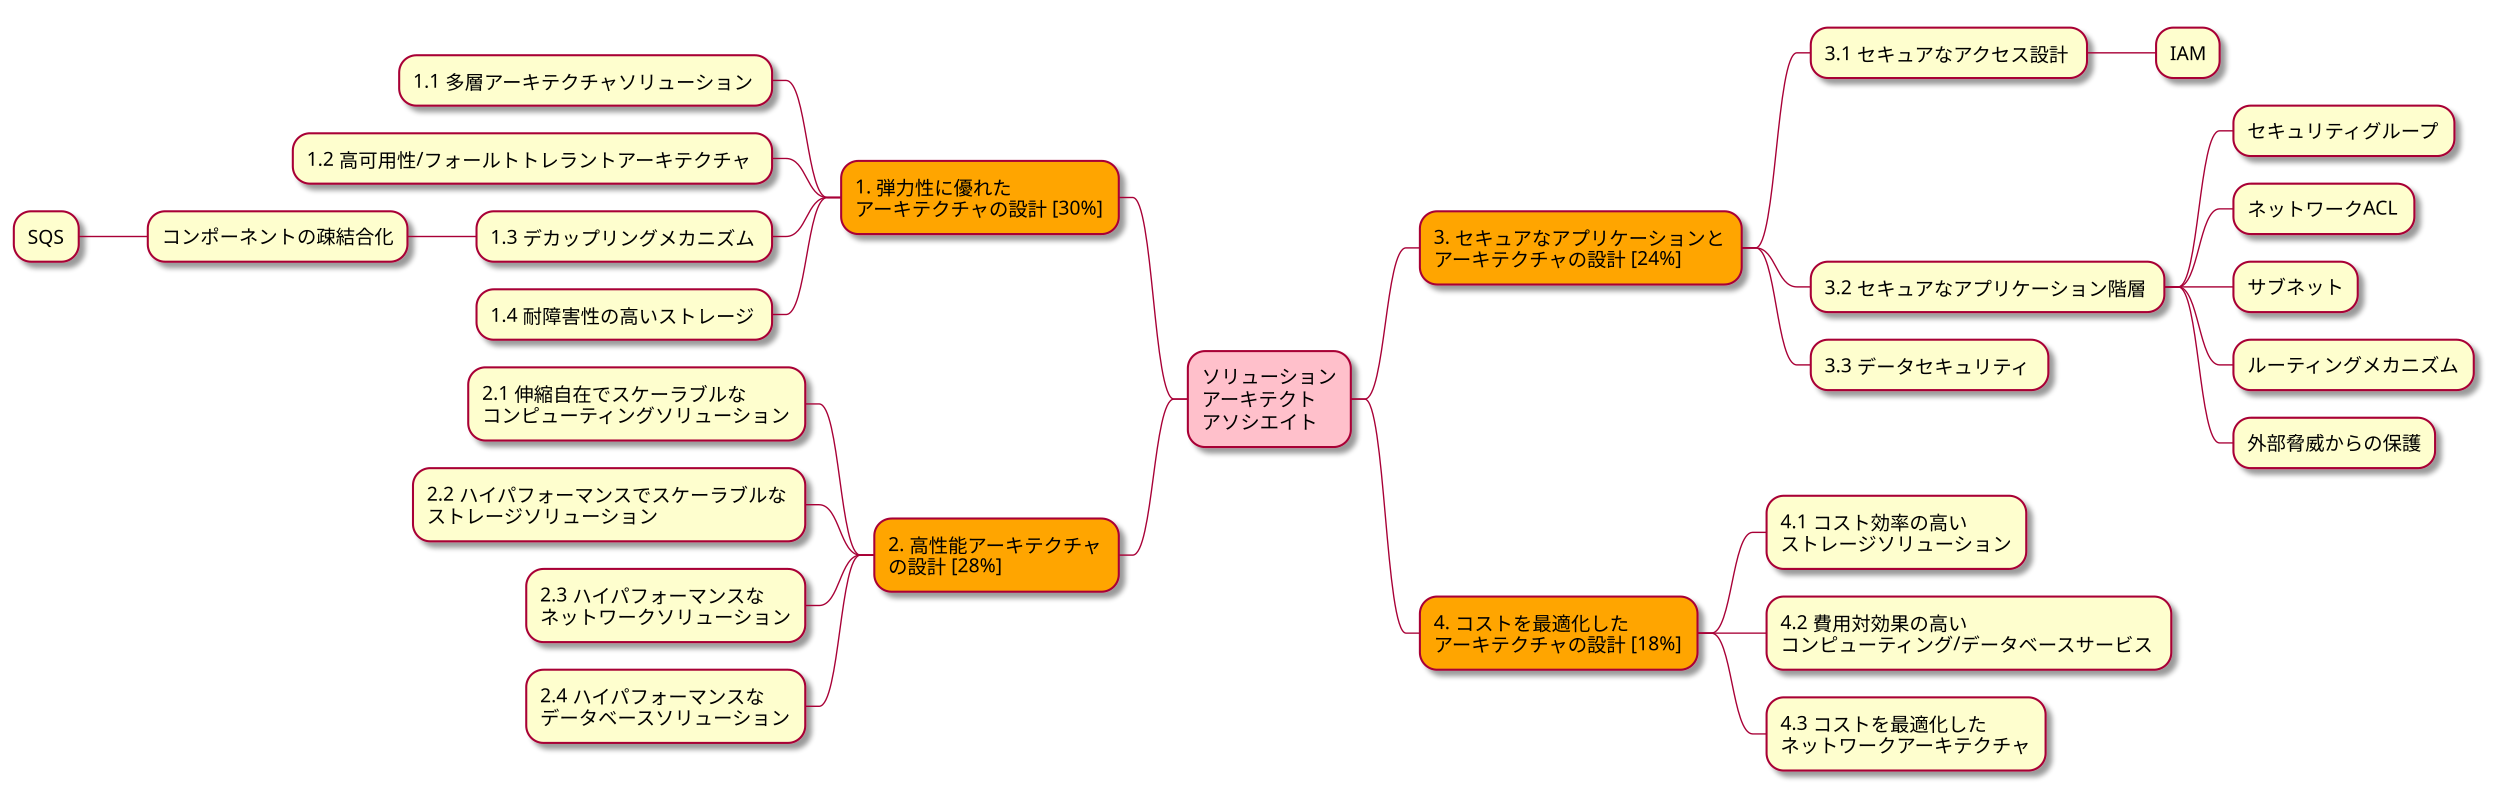
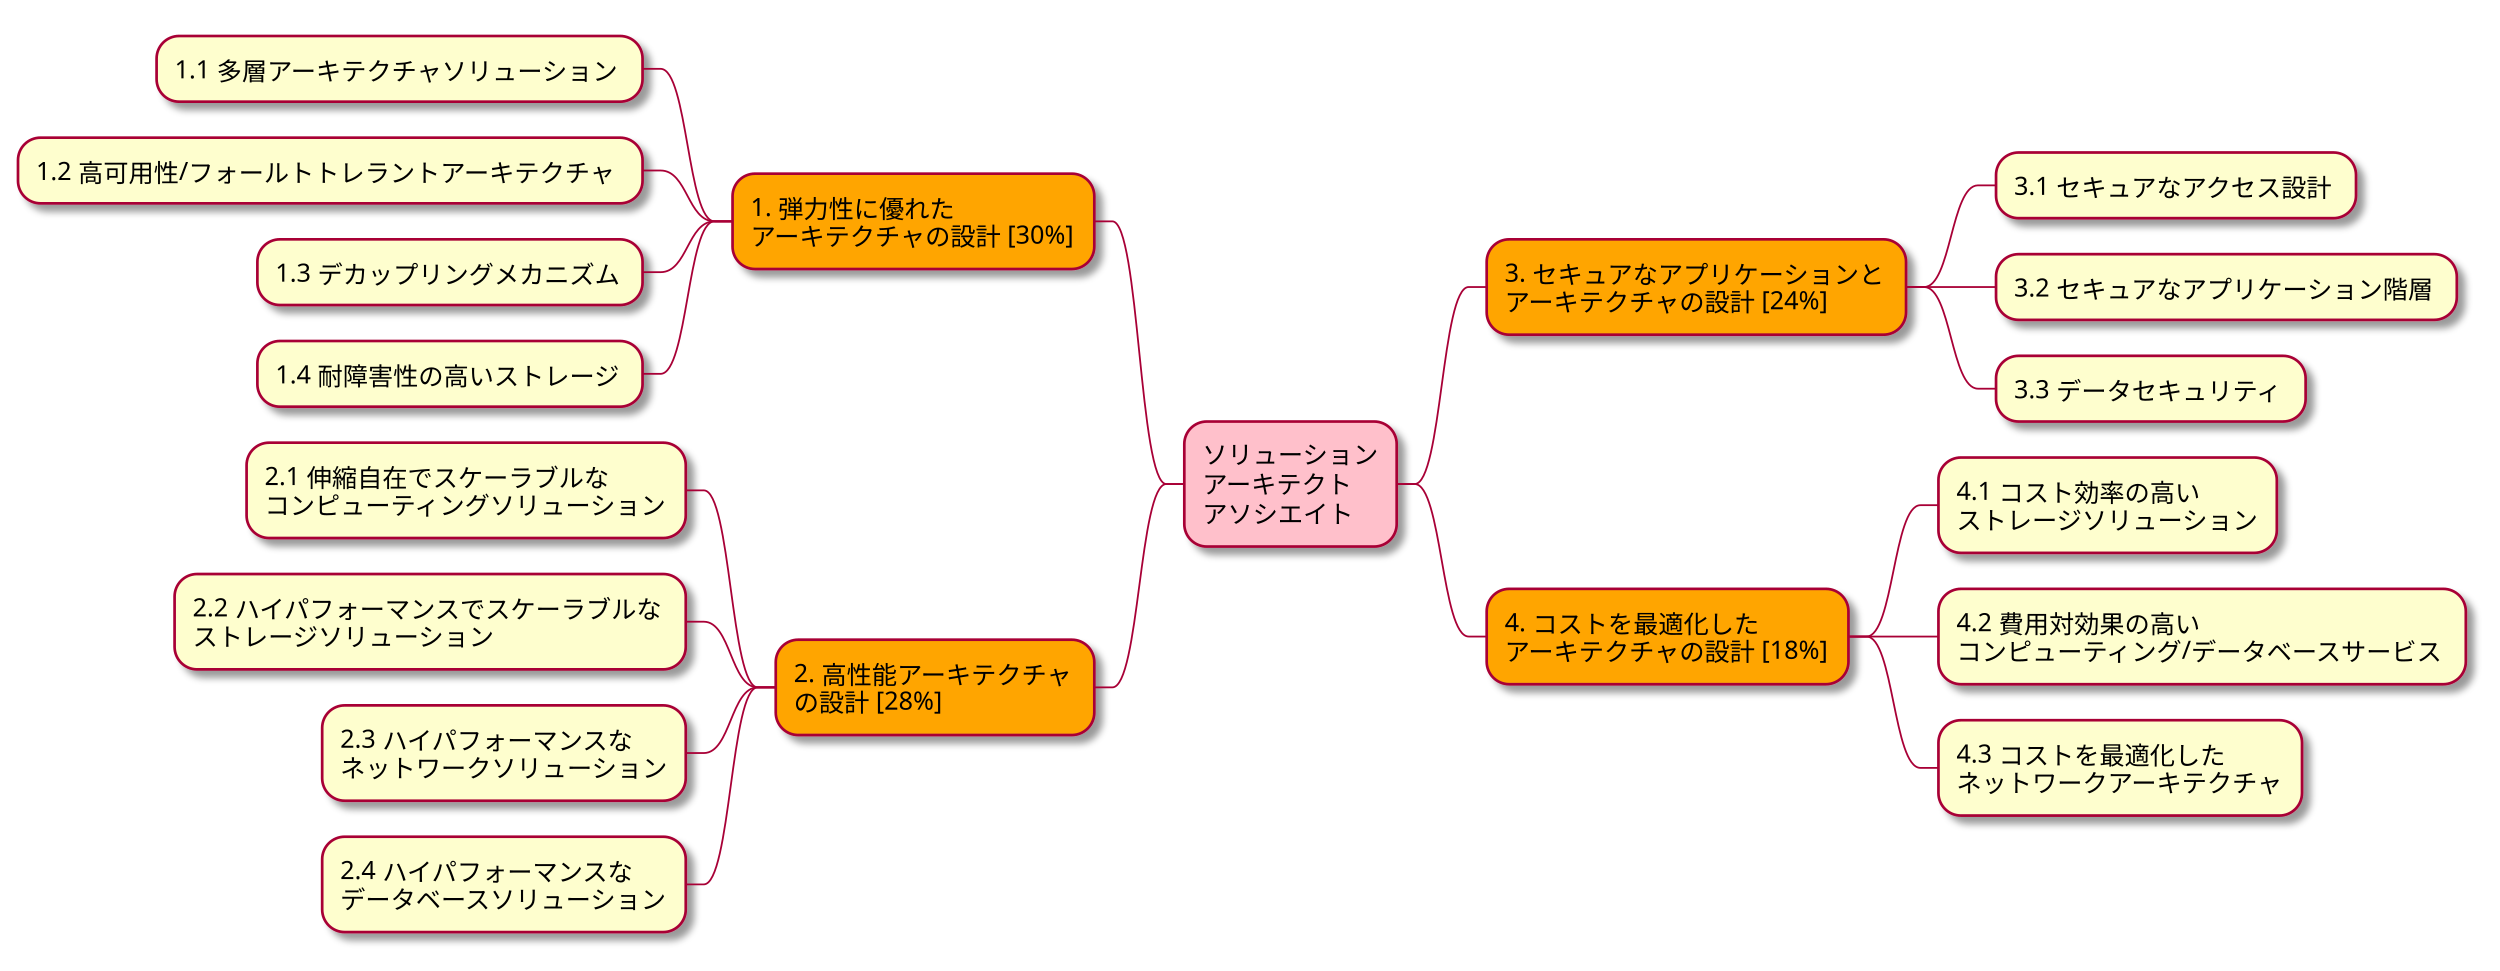
- <svg xmlns="http://www.w3.org/2000/svg" contentScriptType="application/ecmascript" contentStyleType="text/css" height="579px" preserveAspectRatio="none" style="width:1810px;height:579px;background:#FFFFFF;" version="1.1" viewBox="0 0 1810 579" width="1810px" zoomAndPan="magnify">
+ <svg xmlns="http://www.w3.org/2000/svg" contentScriptType="application/ecmascript" contentStyleType="text/css" height="539px" preserveAspectRatio="none" style="width:1389px;height:539px;background:#FFFFFF;" version="1.1" viewBox="0 0 1389 539" width="1389px" zoomAndPan="magnify">
  <defs>
-     <filter height="300%" id="fc84j3zv2wk9x" width="300%" x="-1" y="-1">
+     <filter height="300%" id="fx1jewnfu6ph6" width="300%" x="-1" y="-1">
      <feGaussianBlur result="blurOut" stdDeviation="2.0" />
      <feColorMatrix in="blurOut" result="blurOut2" type="matrix" values="0 0 0 0 0 0 0 0 0 0 0 0 0 0 0 0 0 0 .4 0" />
      <feOffset dx="4.0" dy="4.0" in="blurOut2" result="blurOut3" />
      <feBlend in="SourceGraphic" in2="blurOut3" mode="normal" />
    </filter>
  </defs>
  <g>
-     <rect fill="#FFC0CB" filter="url(#fc84j3zv2wk9x)" height="69.465" rx="12.5" ry="12.5" style="stroke:#A80036;stroke-width:1.5;" width="118" x="860" y="254.197" />
-     <text fill="#000000" font-family="sans-serif" font-size="14" lengthAdjust="spacing" textLength="98" x="870" y="277.732">ソリューション</text>
-     <text fill="#000000" font-family="sans-serif" font-size="14" lengthAdjust="spacing" textLength="84" x="870" y="294.221">アーキテクト</text>
-     <text fill="#000000" font-family="sans-serif" font-size="14" lengthAdjust="spacing" textLength="84" x="870" y="310.709">アソシエイト</text>
-     <rect fill="#FFA500" filter="url(#fc84j3zv2wk9x)" height="52.977" rx="12.5" ry="12.5" style="stroke:#A80036;stroke-width:1.5;" width="233" x="1028" y="152.977" />
-     <text fill="#000000" font-family="sans-serif" font-size="14" lengthAdjust="spacing" textLength="213" x="1038" y="176.512">3. セキュアなアプリケーションと</text>
-     <text fill="#000000" font-family="sans-serif" font-size="14" lengthAdjust="spacing" textLength="181" x="1038" y="193">アーキテクチャの設計 [24%]</text>
-     <rect fill="#FEFECE" filter="url(#fc84j3zv2wk9x)" height="36.488" rx="12.5" ry="12.5" style="stroke:#A80036;stroke-width:1.5;" width="200" x="1311" y="20" />
-     <text fill="#000000" font-family="sans-serif" font-size="14" lengthAdjust="spacing" textLength="180" x="1321" y="43.535">3.1 セキュアなアクセス設計</text>
-     <rect fill="#FEFECE" filter="url(#fc84j3zv2wk9x)" height="36.488" rx="12.5" ry="12.5" style="stroke:#A80036;stroke-width:1.5;" width="46" x="1561" y="20" />
-     <text fill="#000000" font-family="sans-serif" font-size="14" lengthAdjust="spacing" textLength="26" x="1571" y="43.535">IAM</text>
-     <path d="M1511,38.244 L1521,38.244 C1536,38.244 1536,38.244 1551,38.244 L1561,38.244 " fill="none" style="stroke:#A80036;stroke-width:1.0;" />
-     <path d="M1261,179.465 L1271,179.465 C1286,179.465 1286,38.244 1301,38.244 L1311,38.244 " fill="none" style="stroke:#A80036;stroke-width:1.0;" />
-     <rect fill="#FEFECE" filter="url(#fc84j3zv2wk9x)" height="36.488" rx="12.5" ry="12.5" style="stroke:#A80036;stroke-width:1.5;" width="256" x="1311" y="189.465" />
-     <text fill="#000000" font-family="sans-serif" font-size="14" lengthAdjust="spacing" textLength="236" x="1321" y="213">3.2 セキュアなアプリケーション階層</text>
-     <rect fill="#FEFECE" filter="url(#fc84j3zv2wk9x)" height="36.488" rx="12.5" ry="12.5" style="stroke:#A80036;stroke-width:1.5;" width="160" x="1617" y="76.488" />
-     <text fill="#000000" font-family="sans-serif" font-size="14" lengthAdjust="spacing" textLength="140" x="1627" y="100.023">セキュリティグループ</text>
-     <path d="M1567,207.709 L1577,207.709 C1592,207.709 1592,94.732 1607,94.732 L1617,94.732 " fill="none" style="stroke:#A80036;stroke-width:1.0;" />
-     <rect fill="#FEFECE" filter="url(#fc84j3zv2wk9x)" height="36.488" rx="12.5" ry="12.5" style="stroke:#A80036;stroke-width:1.5;" width="131" x="1617" y="132.977" />
-     <text fill="#000000" font-family="sans-serif" font-size="14" lengthAdjust="spacing" textLength="111" x="1627" y="156.512">ネットワークACL</text>
-     <path d="M1567,207.709 L1577,207.709 C1592,207.709 1592,151.221 1607,151.221 L1617,151.221 " fill="none" style="stroke:#A80036;stroke-width:1.0;" />
-     <rect fill="#FEFECE" filter="url(#fc84j3zv2wk9x)" height="36.488" rx="12.5" ry="12.5" style="stroke:#A80036;stroke-width:1.5;" width="90" x="1617" y="189.465" />
-     <text fill="#000000" font-family="sans-serif" font-size="14" lengthAdjust="spacing" textLength="70" x="1627" y="213">サブネット</text>
-     <path d="M1567,207.709 L1577,207.709 C1592,207.709 1592,207.709 1607,207.709 L1617,207.709 " fill="none" style="stroke:#A80036;stroke-width:1.0;" />
-     <rect fill="#FEFECE" filter="url(#fc84j3zv2wk9x)" height="36.488" rx="12.5" ry="12.5" style="stroke:#A80036;stroke-width:1.5;" width="174" x="1617" y="245.953" />
-     <text fill="#000000" font-family="sans-serif" font-size="14" lengthAdjust="spacing" textLength="154" x="1627" y="269.488">ルーティングメカニズム</text>
-     <path d="M1567,207.709 L1577,207.709 C1592,207.709 1592,264.197 1607,264.197 L1617,264.197 " fill="none" style="stroke:#A80036;stroke-width:1.0;" />
-     <rect fill="#FEFECE" filter="url(#fc84j3zv2wk9x)" height="36.488" rx="12.5" ry="12.5" style="stroke:#A80036;stroke-width:1.5;" width="146" x="1617" y="302.441" />
-     <text fill="#000000" font-family="sans-serif" font-size="14" lengthAdjust="spacing" textLength="126" x="1627" y="325.977">外部脅威からの保護</text>
-     <path d="M1567,207.709 L1577,207.709 C1592,207.709 1592,320.685 1607,320.685 L1617,320.685 " fill="none" style="stroke:#A80036;stroke-width:1.0;" />
-     <path d="M1261,179.465 L1271,179.465 C1286,179.465 1286,207.709 1301,207.709 L1311,207.709 " fill="none" style="stroke:#A80036;stroke-width:1.0;" />
-     <rect fill="#FEFECE" filter="url(#fc84j3zv2wk9x)" height="36.488" rx="12.5" ry="12.5" style="stroke:#A80036;stroke-width:1.5;" width="172" x="1311" y="245.953" />
-     <text fill="#000000" font-family="sans-serif" font-size="14" lengthAdjust="spacing" textLength="152" x="1321" y="269.488">3.3 データセキュリティ</text>
-     <path d="M1261,179.465 L1271,179.465 C1286,179.465 1286,264.197 1301,264.197 L1311,264.197 " fill="none" style="stroke:#A80036;stroke-width:1.0;" />
-     <path d="M978,288.93 L988,288.93 C1003,288.93 1003,179.465 1018,179.465 L1028,179.465 " fill="none" style="stroke:#A80036;stroke-width:1.0;" />
-     <rect fill="#FFA500" filter="url(#fc84j3zv2wk9x)" height="52.977" rx="12.5" ry="12.5" style="stroke:#A80036;stroke-width:1.5;" width="201" x="1028" y="431.906" />
-     <text fill="#000000" font-family="sans-serif" font-size="14" lengthAdjust="spacing" textLength="143" x="1038" y="455.441">4. コストを最適化した</text>
-     <text fill="#000000" font-family="sans-serif" font-size="14" lengthAdjust="spacing" textLength="181" x="1038" y="471.93">アーキテクチャの設計 [18%]</text>
-     <rect fill="#FEFECE" filter="url(#fc84j3zv2wk9x)" height="52.977" rx="12.5" ry="12.5" style="stroke:#A80036;stroke-width:1.5;" width="188" x="1279" y="358.93" />
-     <text fill="#000000" font-family="sans-serif" font-size="14" lengthAdjust="spacing" textLength="138" x="1289" y="382.465">4.1 コスト効率の高い</text>
-     <text fill="#000000" font-family="sans-serif" font-size="14" lengthAdjust="spacing" textLength="168" x="1289" y="398.953">ストレージソリューション</text>
-     <path d="M1229,458.394 L1239,458.394 C1254,458.394 1254,385.418 1269,385.418 L1279,385.418 " fill="none" style="stroke:#A80036;stroke-width:1.0;" />
-     <rect fill="#FEFECE" filter="url(#fc84j3zv2wk9x)" height="52.977" rx="12.5" ry="12.5" style="stroke:#A80036;stroke-width:1.5;" width="293" x="1279" y="431.906" />
-     <text fill="#000000" font-family="sans-serif" font-size="14" lengthAdjust="spacing" textLength="138" x="1289" y="455.441">4.2 費用対効果の高い</text>
-     <text fill="#000000" font-family="sans-serif" font-size="14" lengthAdjust="spacing" textLength="273" x="1289" y="471.93">コンピューティング/データベースサービス</text>
-     <path d="M1229,458.394 L1239,458.394 C1254,458.394 1254,458.394 1269,458.394 L1279,458.394 " fill="none" style="stroke:#A80036;stroke-width:1.0;" />
-     <rect fill="#FEFECE" filter="url(#fc84j3zv2wk9x)" height="52.977" rx="12.5" ry="12.5" style="stroke:#A80036;stroke-width:1.5;" width="202" x="1279" y="504.883" />
-     <text fill="#000000" font-family="sans-serif" font-size="14" lengthAdjust="spacing" textLength="152" x="1289" y="528.418">4.3 コストを最適化した</text>
-     <text fill="#000000" font-family="sans-serif" font-size="14" lengthAdjust="spacing" textLength="182" x="1289" y="544.906">ネットワークアーキテクチャ</text>
-     <path d="M1229,458.394 L1239,458.394 C1254,458.394 1254,531.371 1269,531.371 L1279,531.371 " fill="none" style="stroke:#A80036;stroke-width:1.0;" />
-     <path d="M978,288.93 L988,288.93 C1003,288.93 1003,458.394 1018,458.394 L1028,458.394 " fill="none" style="stroke:#A80036;stroke-width:1.0;" />
-     <rect fill="#FFA500" filter="url(#fc84j3zv2wk9x)" height="52.977" rx="12.5" ry="12.5" style="stroke:#A80036;stroke-width:1.5;" width="201" x="609" y="116.488" />
-     <text fill="#000000" font-family="sans-serif" font-size="14" lengthAdjust="spacing" textLength="115" x="619" y="140.023">1. 弾力性に優れた</text>
-     <text fill="#000000" font-family="sans-serif" font-size="14" lengthAdjust="spacing" textLength="181" x="619" y="156.512">アーキテクチャの設計 [30%]</text>
-     <rect fill="#FEFECE" filter="url(#fc84j3zv2wk9x)" height="36.488" rx="12.5" ry="12.5" style="stroke:#A80036;stroke-width:1.5;" width="270" x="289" y="40" />
-     <text fill="#000000" font-family="sans-serif" font-size="14" lengthAdjust="spacing" textLength="250" x="299" y="63.535">1.1 多層アーキテクチャソリューション</text>
-     <path d="M609,142.977 L599,142.977 C584,142.977 584,58.244 569,58.244 L559,58.244 " fill="none" style="stroke:#A80036;stroke-width:1.0;" />
-     <rect fill="#FEFECE" filter="url(#fc84j3zv2wk9x)" height="36.488" rx="12.5" ry="12.5" style="stroke:#A80036;stroke-width:1.5;" width="347" x="212" y="96.488" />
-     <text fill="#000000" font-family="sans-serif" font-size="14" lengthAdjust="spacing" textLength="327" x="222" y="120.023">1.2 高可用性/フォールトトレラントアーキテクチャ</text>
-     <path d="M609,142.977 L599,142.977 C584,142.977 584,114.732 569,114.732 L559,114.732 " fill="none" style="stroke:#A80036;stroke-width:1.0;" />
-     <rect fill="#FEFECE" filter="url(#fc84j3zv2wk9x)" height="36.488" rx="12.5" ry="12.5" style="stroke:#A80036;stroke-width:1.5;" width="214" x="345" y="152.977" />
-     <text fill="#000000" font-family="sans-serif" font-size="14" lengthAdjust="spacing" textLength="194" x="355" y="176.512">1.3 デカップリングメカニズム</text>
-     <rect fill="#FEFECE" filter="url(#fc84j3zv2wk9x)" height="36.488" rx="12.5" ry="12.5" style="stroke:#A80036;stroke-width:1.5;" width="188" x="107" y="152.977" />
-     <text fill="#000000" font-family="sans-serif" font-size="14" lengthAdjust="spacing" textLength="168" x="117" y="176.512">コンポーネントの疎結合化</text>
-     <rect fill="#FEFECE" filter="url(#fc84j3zv2wk9x)" height="36.488" rx="12.5" ry="12.5" style="stroke:#A80036;stroke-width:1.5;" width="47" x="10" y="152.977" />
-     <text fill="#000000" font-family="sans-serif" font-size="14" lengthAdjust="spacing" textLength="27" x="20" y="176.512">SQS</text>
-     <path d="M107,171.221 L97,171.221 C82,171.221 82,171.221 67,171.221 L57,171.221 " fill="none" style="stroke:#A80036;stroke-width:1.0;" />
-     <path d="M345,171.221 L335,171.221 C320,171.221 320,171.221 305,171.221 L295,171.221 " fill="none" style="stroke:#A80036;stroke-width:1.0;" />
-     <path d="M609,142.977 L599,142.977 C584,142.977 584,171.221 569,171.221 L559,171.221 " fill="none" style="stroke:#A80036;stroke-width:1.0;" />
-     <rect fill="#FEFECE" filter="url(#fc84j3zv2wk9x)" height="36.488" rx="12.5" ry="12.5" style="stroke:#A80036;stroke-width:1.5;" width="214" x="345" y="209.465" />
-     <text fill="#000000" font-family="sans-serif" font-size="14" lengthAdjust="spacing" textLength="194" x="355" y="233">1.4 耐障害性の高いストレージ</text>
-     <path d="M609,142.977 L599,142.977 C584,142.977 584,227.709 569,227.709 L559,227.709 " fill="none" style="stroke:#A80036;stroke-width:1.0;" />
-     <path d="M860,288.93 L850,288.93 C835,288.93 835,142.977 820,142.977 L810,142.977 " fill="none" style="stroke:#A80036;stroke-width:1.0;" />
-     <rect fill="#FFA500" filter="url(#fc84j3zv2wk9x)" height="52.977" rx="12.5" ry="12.5" style="stroke:#A80036;stroke-width:1.5;" width="177" x="633" y="375.418" />
-     <text fill="#000000" font-family="sans-serif" font-size="14" lengthAdjust="spacing" textLength="157" x="643" y="398.953">2. 高性能アーキテクチャ</text>
-     <text fill="#000000" font-family="sans-serif" font-size="14" lengthAdjust="spacing" textLength="83" x="643" y="415.441">の設計 [28%]</text>
-     <rect fill="#FEFECE" filter="url(#fc84j3zv2wk9x)" height="52.977" rx="12.5" ry="12.5" style="stroke:#A80036;stroke-width:1.5;" width="244" x="339" y="265.953" />
-     <text fill="#000000" font-family="sans-serif" font-size="14" lengthAdjust="spacing" textLength="194" x="349" y="289.488">2.1 伸縮自在でスケーラブルな</text>
-     <text fill="#000000" font-family="sans-serif" font-size="14" lengthAdjust="spacing" textLength="224" x="349" y="305.977">コンピューティングソリューション</text>
-     <path d="M633,401.906 L623,401.906 C608,401.906 608,292.441 593,292.441 L583,292.441 " fill="none" style="stroke:#A80036;stroke-width:1.0;" />
-     <rect fill="#FEFECE" filter="url(#fc84j3zv2wk9x)" height="52.977" rx="12.5" ry="12.5" style="stroke:#A80036;stroke-width:1.5;" width="284" x="299" y="338.93" />
-     <text fill="#000000" font-family="sans-serif" font-size="14" lengthAdjust="spacing" textLength="264" x="309" y="362.465">2.2 ハイパフォーマンスでスケーラブルな</text>
-     <text fill="#000000" font-family="sans-serif" font-size="14" lengthAdjust="spacing" textLength="168" x="309" y="378.953">ストレージソリューション</text>
-     <path d="M633,401.906 L623,401.906 C608,401.906 608,365.418 593,365.418 L583,365.418 " fill="none" style="stroke:#A80036;stroke-width:1.0;" />
-     <rect fill="#FEFECE" filter="url(#fc84j3zv2wk9x)" height="52.977" rx="12.5" ry="12.5" style="stroke:#A80036;stroke-width:1.5;" width="202" x="381" y="411.906" />
-     <text fill="#000000" font-family="sans-serif" font-size="14" lengthAdjust="spacing" textLength="166" x="391" y="435.441">2.3 ハイパフォーマンスな</text>
-     <text fill="#000000" font-family="sans-serif" font-size="14" lengthAdjust="spacing" textLength="182" x="391" y="451.93">ネットワークソリューション</text>
-     <path d="M633,401.906 L623,401.906 C608,401.906 608,438.394 593,438.394 L583,438.394 " fill="none" style="stroke:#A80036;stroke-width:1.0;" />
-     <rect fill="#FEFECE" filter="url(#fc84j3zv2wk9x)" height="52.977" rx="12.5" ry="12.5" style="stroke:#A80036;stroke-width:1.5;" width="202" x="381" y="484.883" />
-     <text fill="#000000" font-family="sans-serif" font-size="14" lengthAdjust="spacing" textLength="166" x="391" y="508.418">2.4 ハイパフォーマンスな</text>
-     <text fill="#000000" font-family="sans-serif" font-size="14" lengthAdjust="spacing" textLength="182" x="391" y="524.906">データベースソリューション</text>
-     <path d="M633,401.906 L623,401.906 C608,401.906 608,511.371 593,511.371 L583,511.371 " fill="none" style="stroke:#A80036;stroke-width:1.0;" />
-     <path d="M860,288.93 L850,288.93 C835,288.93 835,401.906 820,401.906 L810,401.906 " fill="none" style="stroke:#A80036;stroke-width:1.0;" />
+     <rect fill="#FFC0CB" filter="url(#fx1jewnfu6ph6)" height="69.465" rx="12.5" ry="12.5" style="stroke:#A80036;stroke-width:1.5;" width="118" x="658" y="234.197" />
+     <text fill="#000000" font-family="sans-serif" font-size="14" lengthAdjust="spacing" textLength="98" x="668" y="257.732">ソリューション</text>
+     <text fill="#000000" font-family="sans-serif" font-size="14" lengthAdjust="spacing" textLength="84" x="668" y="274.221">アーキテクト</text>
+     <text fill="#000000" font-family="sans-serif" font-size="14" lengthAdjust="spacing" textLength="84" x="668" y="290.709">アソシエイト</text>
+     <rect fill="#FFA500" filter="url(#fx1jewnfu6ph6)" height="52.977" rx="12.5" ry="12.5" style="stroke:#A80036;stroke-width:1.5;" width="233" x="826" y="132.977" />
+     <text fill="#000000" font-family="sans-serif" font-size="14" lengthAdjust="spacing" textLength="213" x="836" y="156.512">3. セキュアなアプリケーションと</text>
+     <text fill="#000000" font-family="sans-serif" font-size="14" lengthAdjust="spacing" textLength="181" x="836" y="173">アーキテクチャの設計 [24%]</text>
+     <rect fill="#FEFECE" filter="url(#fx1jewnfu6ph6)" height="36.488" rx="12.5" ry="12.5" style="stroke:#A80036;stroke-width:1.5;" width="200" x="1109" y="84.732" />
+     <text fill="#000000" font-family="sans-serif" font-size="14" lengthAdjust="spacing" textLength="180" x="1119" y="108.268">3.1 セキュアなアクセス設計</text>
+     <path d="M1059,159.465 L1069,159.465 C1084,159.465 1084,102.977 1099,102.977 L1109,102.977 " fill="none" style="stroke:#A80036;stroke-width:1.0;" />
+     <rect fill="#FEFECE" filter="url(#fx1jewnfu6ph6)" height="36.488" rx="12.5" ry="12.5" style="stroke:#A80036;stroke-width:1.5;" width="256" x="1109" y="141.221" />
+     <text fill="#000000" font-family="sans-serif" font-size="14" lengthAdjust="spacing" textLength="236" x="1119" y="164.756">3.2 セキュアなアプリケーション階層</text>
+     <path d="M1059,159.465 L1069,159.465 C1084,159.465 1084,159.465 1099,159.465 L1109,159.465 " fill="none" style="stroke:#A80036;stroke-width:1.0;" />
+     <rect fill="#FEFECE" filter="url(#fx1jewnfu6ph6)" height="36.488" rx="12.5" ry="12.5" style="stroke:#A80036;stroke-width:1.5;" width="172" x="1109" y="197.709" />
+     <text fill="#000000" font-family="sans-serif" font-size="14" lengthAdjust="spacing" textLength="152" x="1119" y="221.244">3.3 データセキュリティ</text>
+     <path d="M1059,159.465 L1069,159.465 C1084,159.465 1084,215.953 1099,215.953 L1109,215.953 " fill="none" style="stroke:#A80036;stroke-width:1.0;" />
+     <path d="M776,268.93 L786,268.93 C801,268.93 801,159.465 816,159.465 L826,159.465 " fill="none" style="stroke:#A80036;stroke-width:1.0;" />
+     <rect fill="#FFA500" filter="url(#fx1jewnfu6ph6)" height="52.977" rx="12.5" ry="12.5" style="stroke:#A80036;stroke-width:1.5;" width="201" x="826" y="327.174" />
+     <text fill="#000000" font-family="sans-serif" font-size="14" lengthAdjust="spacing" textLength="143" x="836" y="350.709">4. コストを最適化した</text>
+     <text fill="#000000" font-family="sans-serif" font-size="14" lengthAdjust="spacing" textLength="181" x="836" y="367.197">アーキテクチャの設計 [18%]</text>
+     <rect fill="#FEFECE" filter="url(#fx1jewnfu6ph6)" height="52.977" rx="12.5" ry="12.5" style="stroke:#A80036;stroke-width:1.5;" width="188" x="1077" y="254.197" />
+     <text fill="#000000" font-family="sans-serif" font-size="14" lengthAdjust="spacing" textLength="138" x="1087" y="277.732">4.1 コスト効率の高い</text>
+     <text fill="#000000" font-family="sans-serif" font-size="14" lengthAdjust="spacing" textLength="168" x="1087" y="294.221">ストレージソリューション</text>
+     <path d="M1027,353.662 L1037,353.662 C1052,353.662 1052,280.685 1067,280.685 L1077,280.685 " fill="none" style="stroke:#A80036;stroke-width:1.0;" />
+     <rect fill="#FEFECE" filter="url(#fx1jewnfu6ph6)" height="52.977" rx="12.5" ry="12.5" style="stroke:#A80036;stroke-width:1.5;" width="293" x="1077" y="327.174" />
+     <text fill="#000000" font-family="sans-serif" font-size="14" lengthAdjust="spacing" textLength="138" x="1087" y="350.709">4.2 費用対効果の高い</text>
+     <text fill="#000000" font-family="sans-serif" font-size="14" lengthAdjust="spacing" textLength="273" x="1087" y="367.197">コンピューティング/データベースサービス</text>
+     <path d="M1027,353.662 L1037,353.662 C1052,353.662 1052,353.662 1067,353.662 L1077,353.662 " fill="none" style="stroke:#A80036;stroke-width:1.0;" />
+     <rect fill="#FEFECE" filter="url(#fx1jewnfu6ph6)" height="52.977" rx="12.5" ry="12.5" style="stroke:#A80036;stroke-width:1.5;" width="202" x="1077" y="400.15" />
+     <text fill="#000000" font-family="sans-serif" font-size="14" lengthAdjust="spacing" textLength="152" x="1087" y="423.685">4.3 コストを最適化した</text>
+     <text fill="#000000" font-family="sans-serif" font-size="14" lengthAdjust="spacing" textLength="182" x="1087" y="440.174">ネットワークアーキテクチャ</text>
+     <path d="M1027,353.662 L1037,353.662 C1052,353.662 1052,426.639 1067,426.639 L1077,426.639 " fill="none" style="stroke:#A80036;stroke-width:1.0;" />
+     <path d="M776,268.93 L786,268.93 C801,268.93 801,353.662 816,353.662 L826,353.662 " fill="none" style="stroke:#A80036;stroke-width:1.0;" />
+     <rect fill="#FFA500" filter="url(#fx1jewnfu6ph6)" height="52.977" rx="12.5" ry="12.5" style="stroke:#A80036;stroke-width:1.5;" width="201" x="407" y="96.488" />
+     <text fill="#000000" font-family="sans-serif" font-size="14" lengthAdjust="spacing" textLength="115" x="417" y="120.023">1. 弾力性に優れた</text>
+     <text fill="#000000" font-family="sans-serif" font-size="14" lengthAdjust="spacing" textLength="181" x="417" y="136.512">アーキテクチャの設計 [30%]</text>
+     <rect fill="#FEFECE" filter="url(#fx1jewnfu6ph6)" height="36.488" rx="12.5" ry="12.5" style="stroke:#A80036;stroke-width:1.5;" width="270" x="87" y="20" />
+     <text fill="#000000" font-family="sans-serif" font-size="14" lengthAdjust="spacing" textLength="250" x="97" y="43.535">1.1 多層アーキテクチャソリューション</text>
+     <path d="M407,122.977 L397,122.977 C382,122.977 382,38.244 367,38.244 L357,38.244 " fill="none" style="stroke:#A80036;stroke-width:1.0;" />
+     <rect fill="#FEFECE" filter="url(#fx1jewnfu6ph6)" height="36.488" rx="12.5" ry="12.5" style="stroke:#A80036;stroke-width:1.5;" width="347" x="10" y="76.488" />
+     <text fill="#000000" font-family="sans-serif" font-size="14" lengthAdjust="spacing" textLength="327" x="20" y="100.023">1.2 高可用性/フォールトトレラントアーキテクチャ</text>
+     <path d="M407,122.977 L397,122.977 C382,122.977 382,94.732 367,94.732 L357,94.732 " fill="none" style="stroke:#A80036;stroke-width:1.0;" />
+     <rect fill="#FEFECE" filter="url(#fx1jewnfu6ph6)" height="36.488" rx="12.5" ry="12.5" style="stroke:#A80036;stroke-width:1.5;" width="214" x="143" y="132.977" />
+     <text fill="#000000" font-family="sans-serif" font-size="14" lengthAdjust="spacing" textLength="194" x="153" y="156.512">1.3 デカップリングメカニズム</text>
+     <path d="M407,122.977 L397,122.977 C382,122.977 382,151.221 367,151.221 L357,151.221 " fill="none" style="stroke:#A80036;stroke-width:1.0;" />
+     <rect fill="#FEFECE" filter="url(#fx1jewnfu6ph6)" height="36.488" rx="12.5" ry="12.5" style="stroke:#A80036;stroke-width:1.5;" width="214" x="143" y="189.465" />
+     <text fill="#000000" font-family="sans-serif" font-size="14" lengthAdjust="spacing" textLength="194" x="153" y="213">1.4 耐障害性の高いストレージ</text>
+     <path d="M407,122.977 L397,122.977 C382,122.977 382,207.709 367,207.709 L357,207.709 " fill="none" style="stroke:#A80036;stroke-width:1.0;" />
+     <path d="M658,268.93 L648,268.93 C633,268.93 633,122.977 618,122.977 L608,122.977 " fill="none" style="stroke:#A80036;stroke-width:1.0;" />
+     <rect fill="#FFA500" filter="url(#fx1jewnfu6ph6)" height="52.977" rx="12.5" ry="12.5" style="stroke:#A80036;stroke-width:1.5;" width="177" x="431" y="355.418" />
+     <text fill="#000000" font-family="sans-serif" font-size="14" lengthAdjust="spacing" textLength="157" x="441" y="378.953">2. 高性能アーキテクチャ</text>
+     <text fill="#000000" font-family="sans-serif" font-size="14" lengthAdjust="spacing" textLength="83" x="441" y="395.441">の設計 [28%]</text>
+     <rect fill="#FEFECE" filter="url(#fx1jewnfu6ph6)" height="52.977" rx="12.5" ry="12.5" style="stroke:#A80036;stroke-width:1.5;" width="244" x="137" y="245.953" />
+     <text fill="#000000" font-family="sans-serif" font-size="14" lengthAdjust="spacing" textLength="194" x="147" y="269.488">2.1 伸縮自在でスケーラブルな</text>
+     <text fill="#000000" font-family="sans-serif" font-size="14" lengthAdjust="spacing" textLength="224" x="147" y="285.977">コンピューティングソリューション</text>
+     <path d="M431,381.906 L421,381.906 C406,381.906 406,272.441 391,272.441 L381,272.441 " fill="none" style="stroke:#A80036;stroke-width:1.0;" />
+     <rect fill="#FEFECE" filter="url(#fx1jewnfu6ph6)" height="52.977" rx="12.5" ry="12.5" style="stroke:#A80036;stroke-width:1.5;" width="284" x="97" y="318.93" />
+     <text fill="#000000" font-family="sans-serif" font-size="14" lengthAdjust="spacing" textLength="264" x="107" y="342.465">2.2 ハイパフォーマンスでスケーラブルな</text>
+     <text fill="#000000" font-family="sans-serif" font-size="14" lengthAdjust="spacing" textLength="168" x="107" y="358.953">ストレージソリューション</text>
+     <path d="M431,381.906 L421,381.906 C406,381.906 406,345.418 391,345.418 L381,345.418 " fill="none" style="stroke:#A80036;stroke-width:1.0;" />
+     <rect fill="#FEFECE" filter="url(#fx1jewnfu6ph6)" height="52.977" rx="12.5" ry="12.5" style="stroke:#A80036;stroke-width:1.5;" width="202" x="179" y="391.906" />
+     <text fill="#000000" font-family="sans-serif" font-size="14" lengthAdjust="spacing" textLength="166" x="189" y="415.441">2.3 ハイパフォーマンスな</text>
+     <text fill="#000000" font-family="sans-serif" font-size="14" lengthAdjust="spacing" textLength="182" x="189" y="431.93">ネットワークソリューション</text>
+     <path d="M431,381.906 L421,381.906 C406,381.906 406,418.394 391,418.394 L381,418.394 " fill="none" style="stroke:#A80036;stroke-width:1.0;" />
+     <rect fill="#FEFECE" filter="url(#fx1jewnfu6ph6)" height="52.977" rx="12.5" ry="12.5" style="stroke:#A80036;stroke-width:1.5;" width="202" x="179" y="464.883" />
+     <text fill="#000000" font-family="sans-serif" font-size="14" lengthAdjust="spacing" textLength="166" x="189" y="488.418">2.4 ハイパフォーマンスな</text>
+     <text fill="#000000" font-family="sans-serif" font-size="14" lengthAdjust="spacing" textLength="182" x="189" y="504.906">データベースソリューション</text>
+     <path d="M431,381.906 L421,381.906 C406,381.906 406,491.371 391,491.371 L381,491.371 " fill="none" style="stroke:#A80036;stroke-width:1.0;" />
+     <path d="M658,268.93 L648,268.93 C633,268.93 633,381.906 618,381.906 L608,381.906 " fill="none" style="stroke:#A80036;stroke-width:1.0;" />
  </g>
</svg>
